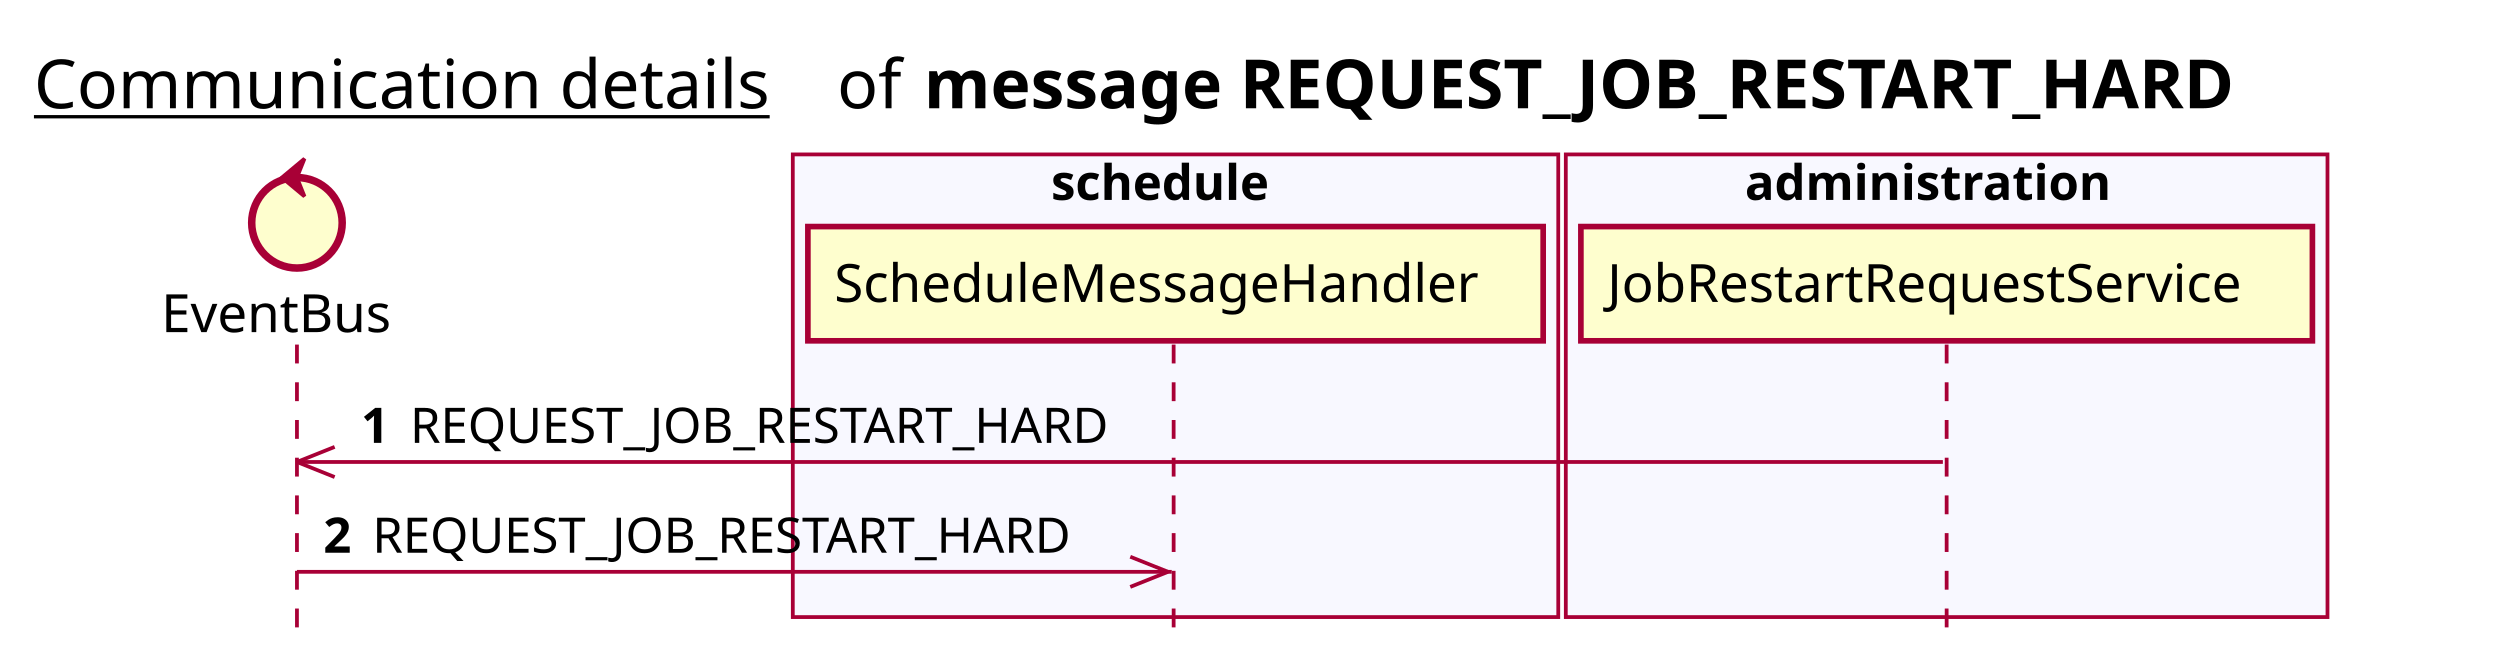
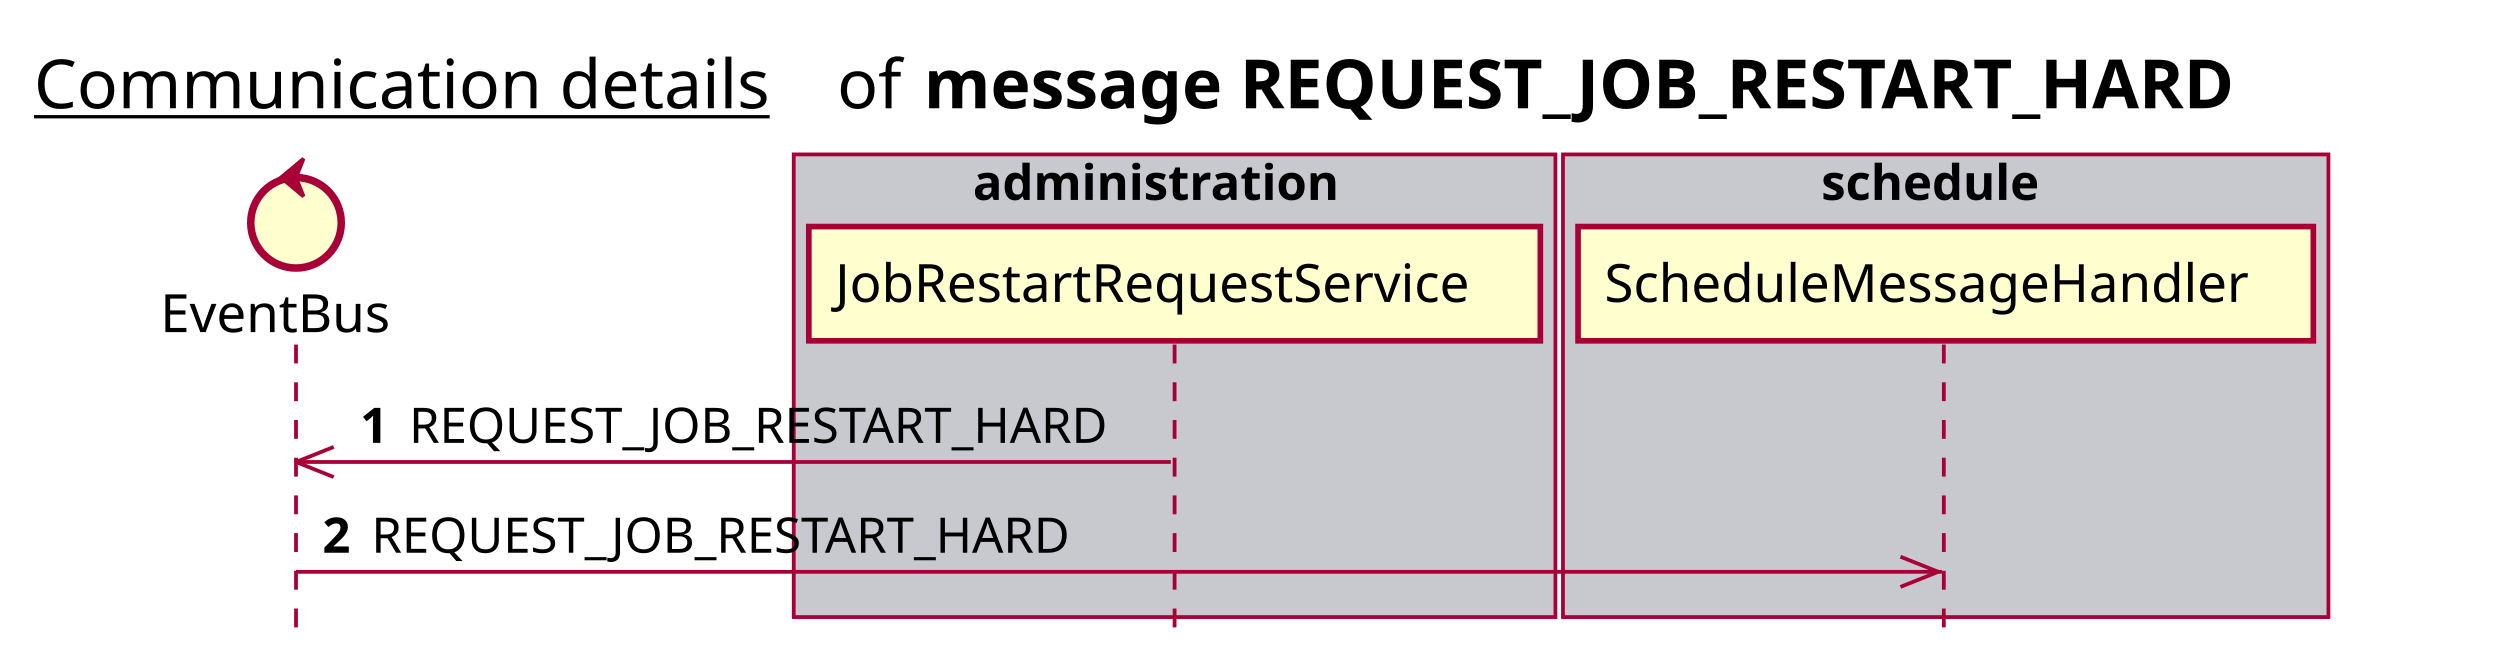
<svg xmlns="http://www.w3.org/2000/svg" contentScriptType="application/ecmascript" contentStyleType="text/css" height="176px" preserveAspectRatio="none" style="width:663px;height:176px;background:#FFFFFF;" version="1.1" viewBox="0 0 663 176" width="663px" zoomAndPan="magnify">
  <defs />
  <g>
    <text fill="#000000" font-family="sans-serif" font-size="18" lengthAdjust="spacing" text-decoration="underline" textLength="201" x="9" y="28.708">Communication details</text>
    <text fill="#000000" font-family="sans-serif" font-size="18" lengthAdjust="spacing" textLength="17" x="222" y="28.708">of</text>
    <text fill="#000000" font-family="sans-serif" font-size="18" font-weight="bold" lengthAdjust="spacing" textLength="402" x="245" y="28.708">message REQUEST_JOB_RESTART_HARD</text>
-     <rect fill="#F8F8FF" height="122.695" style="stroke:#A80036;stroke-width:1.0;" width="203" x="210.25" y="40.953" />
-     <text fill="#000000" font-family="sans-serif" font-size="13" font-weight="bold" lengthAdjust="spacing" textLength="66" x="278.75" y="53.02">schedule</text>
-     <rect fill="#F8F8FF" height="122.695" style="stroke:#A80036;stroke-width:1.0;" width="202" x="415.25" y="40.953" />
-     <text fill="#000000" font-family="sans-serif" font-size="13" font-weight="bold" lengthAdjust="spacing" textLength="107" x="462.75" y="53.02">administration</text>
-     <line style="stroke:#A80036;stroke-width:1.0;stroke-dasharray:5.0,5.0;" x1="78.75" x2="78.75" y1="91.383" y2="169.648" />
-     <line style="stroke:#A80036;stroke-width:1.0;stroke-dasharray:5.0,5.0;" x1="311.25" x2="311.25" y1="91.383" y2="169.648" />
-     <line style="stroke:#A80036;stroke-width:1.0;stroke-dasharray:5.0,5.0;" x1="516.25" x2="516.25" y1="91.383" y2="169.648" />
-     <text fill="#000000" font-family="sans-serif" font-size="14" lengthAdjust="spacing" textLength="66" x="42.75" y="88.081">EventBus</text>
-     <ellipse cx="78.75" cy="59.086" fill="#FEFECE" rx="12" ry="12" style="stroke:#A80036;stroke-width:2.0;" />
-     <polygon fill="#A80036" points="74.75,47.086,80.75,42.086,78.75,47.086,80.75,52.086,74.75,47.086" style="stroke:#A80036;stroke-width:1.0;" />
-     <rect fill="#FEFECE" height="30.297" style="stroke:#A80036;stroke-width:1.5;" width="195" x="214.25" y="60.086" />
-     <text fill="#000000" font-family="sans-serif" font-size="14" lengthAdjust="spacing" textLength="181" x="221.25" y="80.081">ScheduleMessageHandler</text>
-     <rect fill="#FEFECE" height="30.297" style="stroke:#A80036;stroke-width:1.5;" width="194" x="419.25" y="60.086" />
-     <text fill="#000000" font-family="sans-serif" font-size="14" lengthAdjust="spacing" textLength="180" x="426.25" y="80.081">JobRestartRequestService</text>
-     <line style="stroke:#A80036;stroke-width:1.0;" x1="78.75" x2="88.75" y1="122.516" y2="118.516" />
-     <line style="stroke:#A80036;stroke-width:1.0;" x1="78.75" x2="88.75" y1="122.516" y2="126.516" />
-     <line style="stroke:#A80036;stroke-width:1.0;" x1="78.75" x2="515.25" y1="122.516" y2="122.516" />
-     <text fill="#000000" font-family="sans-serif" font-size="13" font-weight="bold" lengthAdjust="spacing" textLength="9" x="95.75" y="117.45">1</text>
-     <text fill="#000000" font-family="sans-serif" font-size="13" lengthAdjust="spacing" textLength="196" x="108.75" y="117.45">REQUEST_JOB_RESTART_HARD</text>
-     <line style="stroke:#A80036;stroke-width:1.0;" x1="309.75" x2="299.75" y1="151.648" y2="147.648" />
-     <line style="stroke:#A80036;stroke-width:1.0;" x1="309.75" x2="299.75" y1="151.648" y2="155.648" />
-     <line style="stroke:#A80036;stroke-width:1.0;" x1="78.75" x2="310.75" y1="151.648" y2="151.648" />
-     <text fill="#000000" font-family="sans-serif" font-size="13" font-weight="bold" lengthAdjust="spacing" textLength="9" x="85.75" y="146.583">2</text>
-     <text fill="#000000" font-family="sans-serif" font-size="13" lengthAdjust="spacing" textLength="196" x="98.75" y="146.583">REQUEST_JOB_RESTART_HARD</text>
+     <rect fill="#C8C8CF" height="122.695" style="stroke:#A80036;stroke-width:1.0;" width="202" x="210.5" y="40.953" />
+     <text fill="#000000" font-family="sans-serif" font-size="13" font-weight="bold" lengthAdjust="spacing" textLength="107" x="258" y="53.02">administration</text>
+     <rect fill="#C8C8CF" height="122.695" style="stroke:#A80036;stroke-width:1.0;" width="203" x="414.5" y="40.953" />
+     <text fill="#000000" font-family="sans-serif" font-size="13" font-weight="bold" lengthAdjust="spacing" textLength="66" x="483" y="53.02">schedule</text>
+     <line style="stroke:#A80036;stroke-width:1.0;stroke-dasharray:5.0,5.0;" x1="78.5" x2="78.5" y1="91.383" y2="169.648" />
+     <line style="stroke:#A80036;stroke-width:1.0;stroke-dasharray:5.0,5.0;" x1="311.5" x2="311.5" y1="91.383" y2="169.648" />
+     <line style="stroke:#A80036;stroke-width:1.0;stroke-dasharray:5.0,5.0;" x1="515.5" x2="515.5" y1="91.383" y2="169.648" />
+     <text fill="#000000" font-family="sans-serif" font-size="14" lengthAdjust="spacing" textLength="66" x="42.5" y="88.081">EventBus</text>
+     <ellipse cx="78.5" cy="59.086" fill="#FEFECE" rx="12" ry="12" style="stroke:#A80036;stroke-width:2.0;" />
+     <polygon fill="#A80036" points="74.5,47.086,80.5,42.086,78.5,47.086,80.5,52.086,74.5,47.086" style="stroke:#A80036;stroke-width:1.0;" />
+     <rect fill="#FEFECE" height="30.297" style="stroke:#A80036;stroke-width:1.5;" width="194" x="214.5" y="60.086" />
+     <text fill="#000000" font-family="sans-serif" font-size="14" lengthAdjust="spacing" textLength="180" x="221.5" y="80.081">JobRestartRequestService</text>
+     <rect fill="#FEFECE" height="30.297" style="stroke:#A80036;stroke-width:1.5;" width="195" x="418.5" y="60.086" />
+     <text fill="#000000" font-family="sans-serif" font-size="14" lengthAdjust="spacing" textLength="181" x="425.5" y="80.081">ScheduleMessageHandler</text>
+     <line style="stroke:#A80036;stroke-width:1.0;" x1="78.5" x2="88.5" y1="122.516" y2="118.516" />
+     <line style="stroke:#A80036;stroke-width:1.0;" x1="78.5" x2="88.5" y1="122.516" y2="126.516" />
+     <line style="stroke:#A80036;stroke-width:1.0;" x1="78.5" x2="310.5" y1="122.516" y2="122.516" />
+     <text fill="#000000" font-family="sans-serif" font-size="13" font-weight="bold" lengthAdjust="spacing" textLength="9" x="95.5" y="117.45">1</text>
+     <text fill="#000000" font-family="sans-serif" font-size="13" lengthAdjust="spacing" textLength="196" x="108.5" y="117.45">REQUEST_JOB_RESTART_HARD</text>
+     <line style="stroke:#A80036;stroke-width:1.0;" x1="514" x2="504" y1="151.648" y2="147.648" />
+     <line style="stroke:#A80036;stroke-width:1.0;" x1="514" x2="504" y1="151.648" y2="155.648" />
+     <line style="stroke:#A80036;stroke-width:1.0;" x1="78.5" x2="515" y1="151.648" y2="151.648" />
+     <text fill="#000000" font-family="sans-serif" font-size="13" font-weight="bold" lengthAdjust="spacing" textLength="9" x="85.5" y="146.583">2</text>
+     <text fill="#000000" font-family="sans-serif" font-size="13" lengthAdjust="spacing" textLength="196" x="98.5" y="146.583">REQUEST_JOB_RESTART_HARD</text>
  </g>
</svg>
